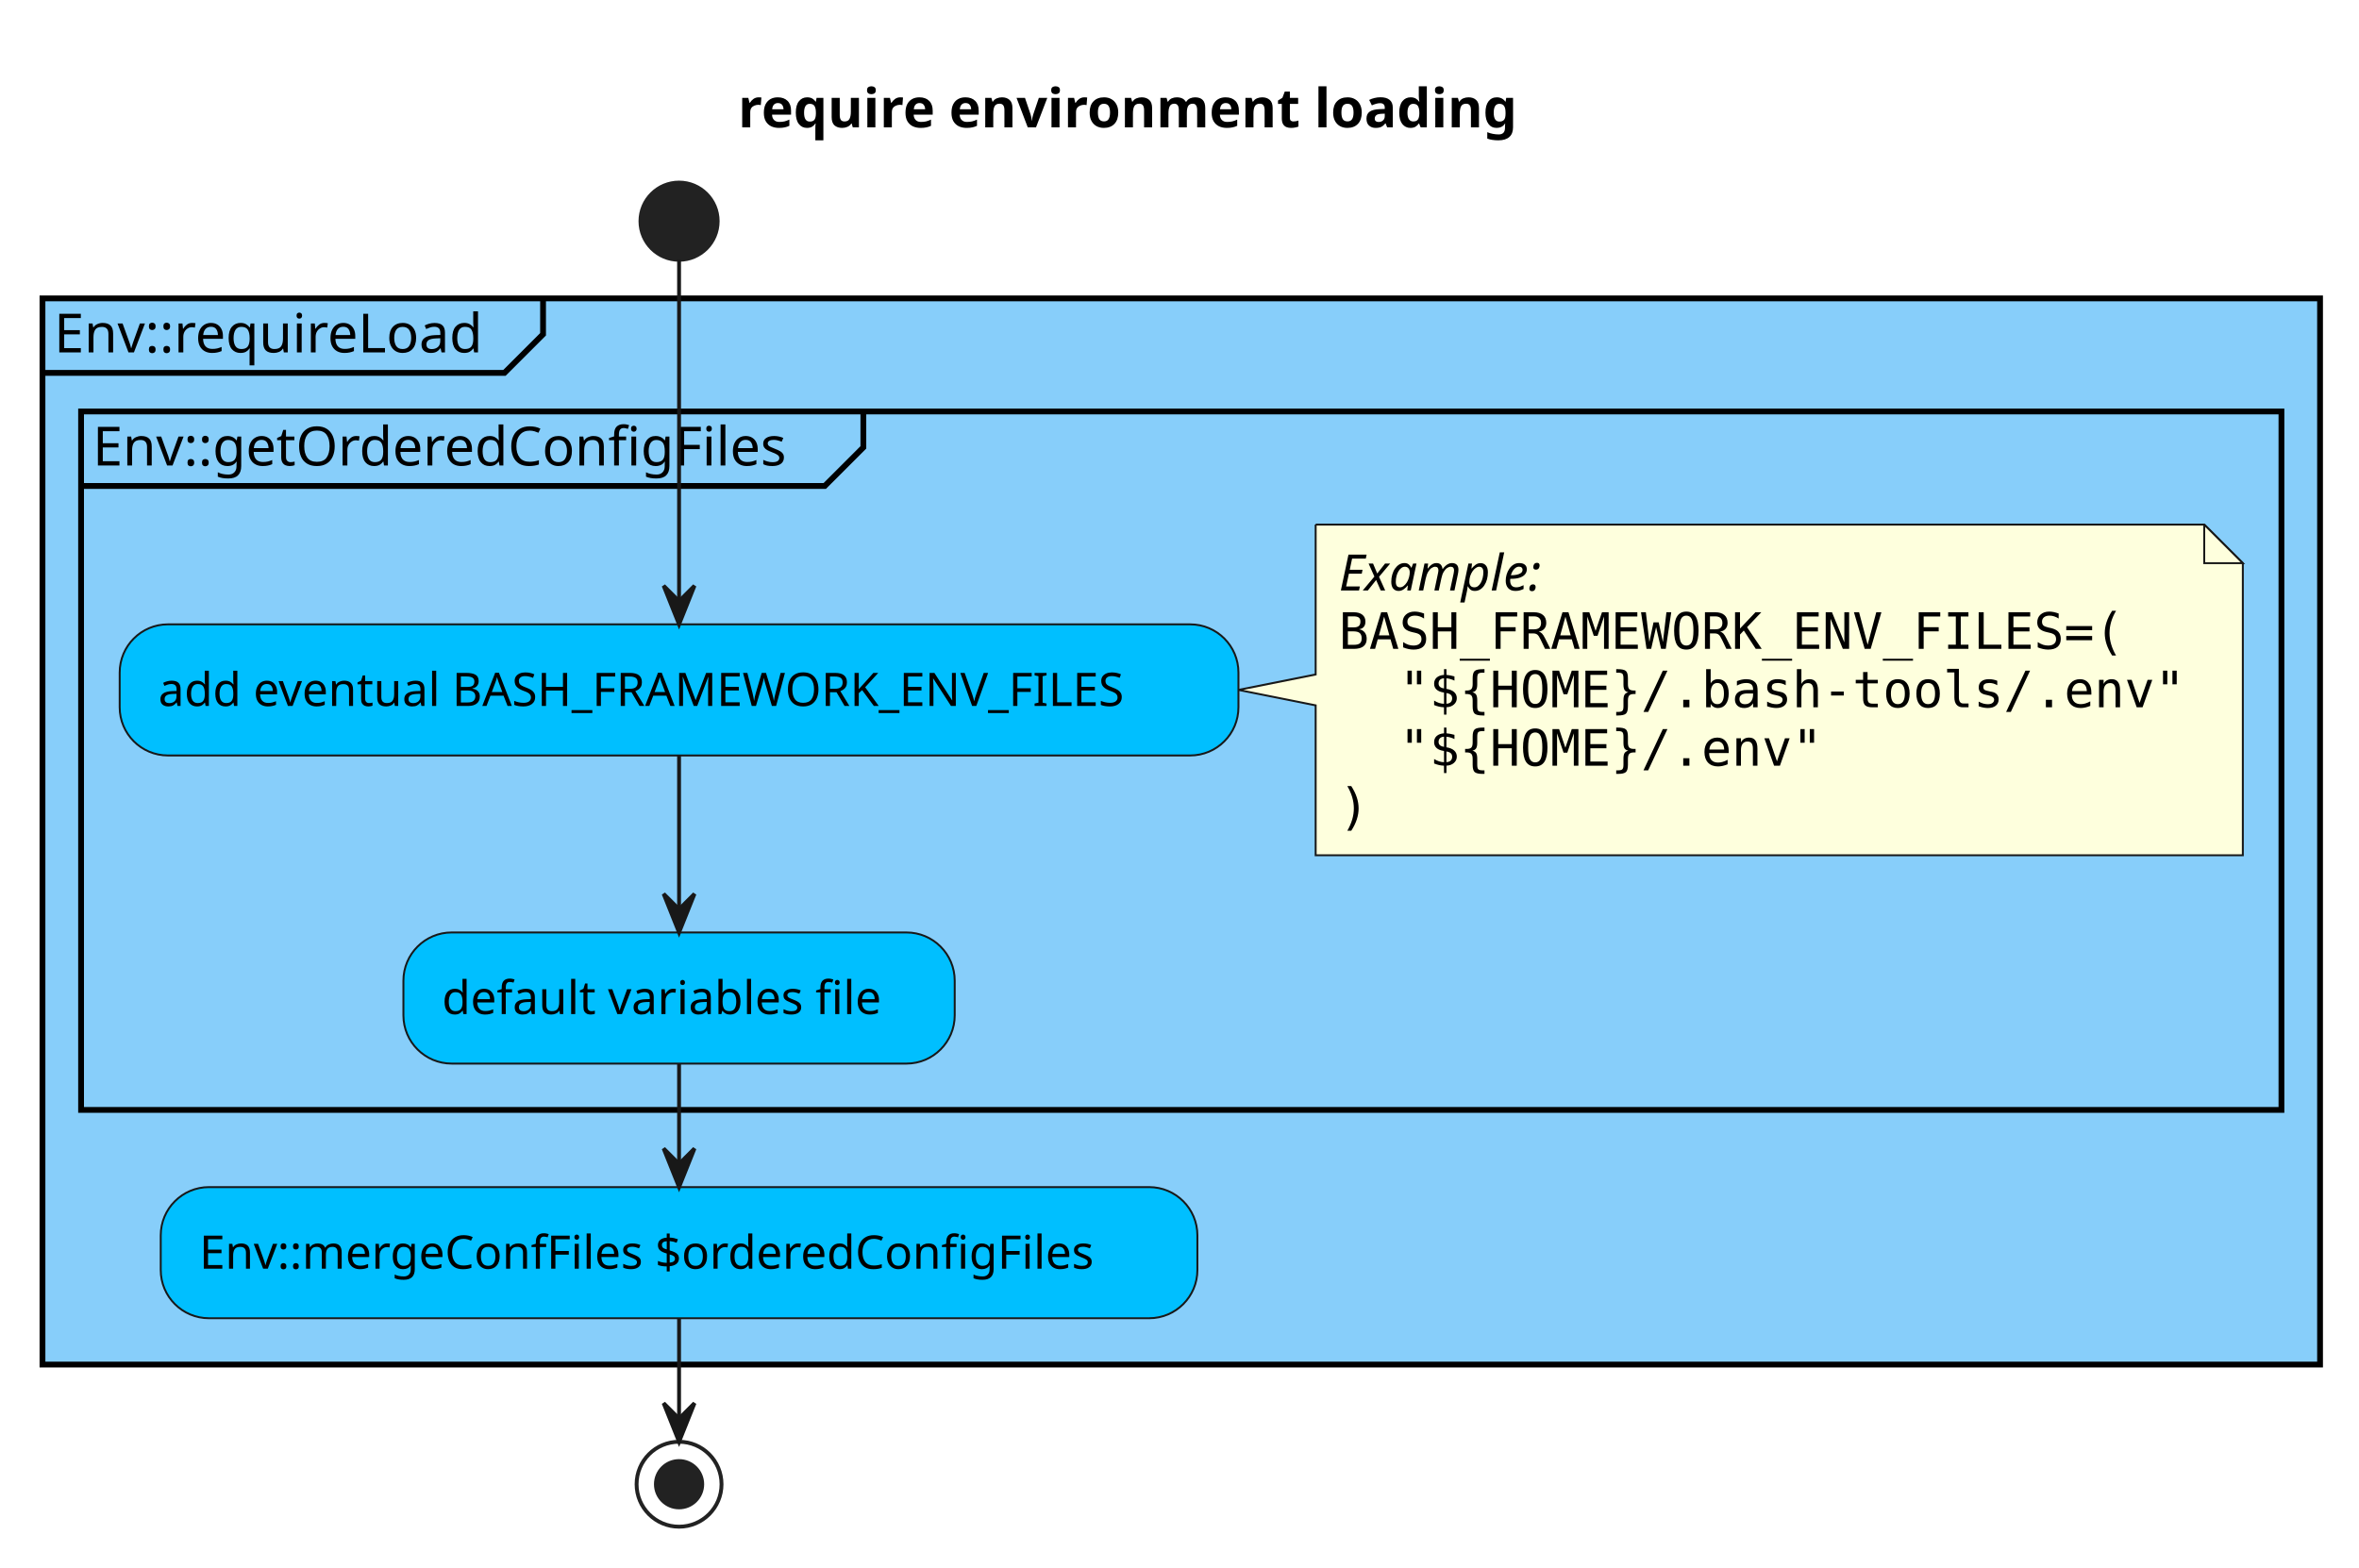
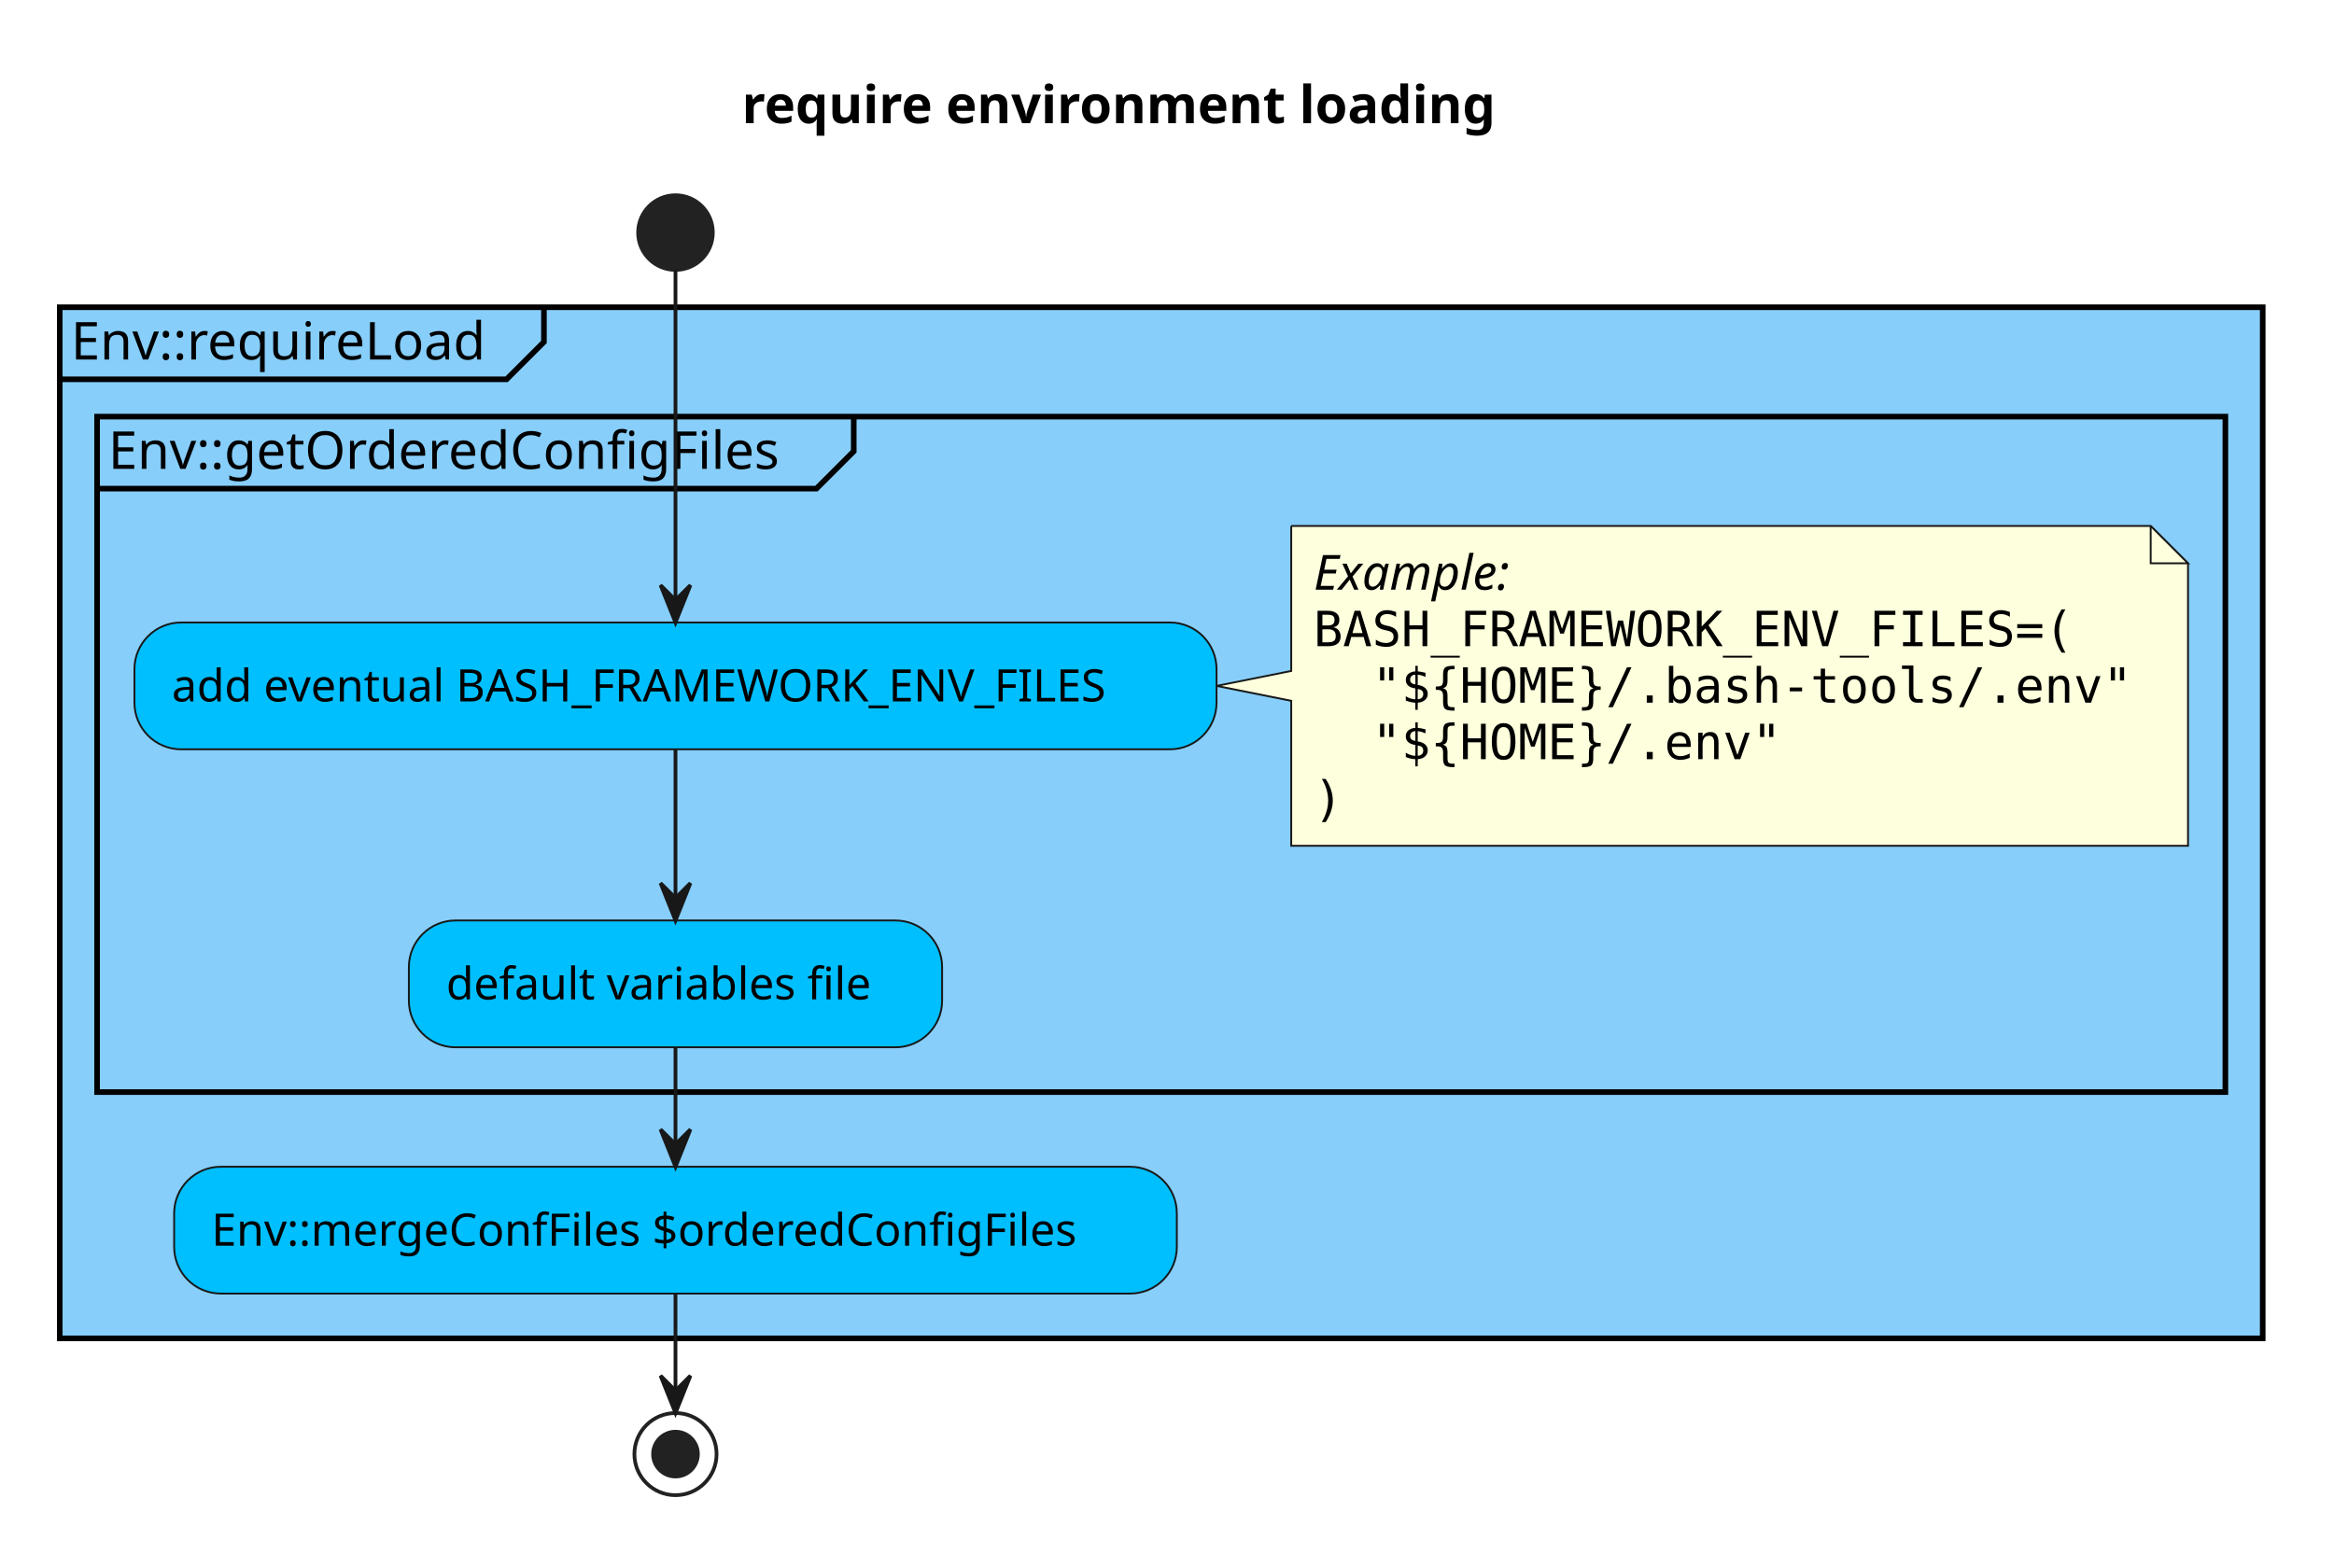
- <svg xmlns="http://www.w3.org/2000/svg" contentStyleType="text/css" data-diagram-type="ACTIVITY" height="406px" preserveAspectRatio="none" style="width:611px;height:406px;background:#FFFFFF;" version="1.1" viewBox="0 0 611 406" width="611px" zoomAndPan="magnify">
+ <svg xmlns="http://www.w3.org/2000/svg" contentStyleType="text/css" data-diagram-type="ACTIVITY" height="420px" preserveAspectRatio="none" style="width:625px;height:420px;background:#FFFFFF;" version="1.1" viewBox="0 0 625 420" width="625px" zoomAndPan="magnify">
  <defs />
  <g>
    <g class="title" data-source-line="1">
-       <text fill="#000000" font-family="sans-serif" font-size="14" font-weight="bold" lengthAdjust="spacing" textLength="226.625" x="191.144" y="32.995">require environment loading</text>
+       <text fill="#000000" font-family="sans-serif" font-size="14" font-weight="700" lengthAdjust="spacing" textLength="226.625" x="198.644" y="32.995">require environment loading</text>
    </g>
-     <ellipse cx="175.883" cy="57.297" fill="#222222" rx="10" ry="10" style="stroke:#222222;stroke-width:1;" />
-     <rect fill="#87CEFA" height="276.195" style="stroke:#000000;stroke-width:1.5;" width="589.912" x="11" y="77.297" />
-     <path d="M140.656,77.297 L140.656,86.594 L130.656,96.594 L11,96.594" fill="none" style="stroke:#000000;stroke-width:1.5;" />
-     <text fill="#000000" font-family="sans-serif" font-size="14" lengthAdjust="spacing" textLength="119.656" x="14" y="91.292">Env::requireLoad</text>
-     <rect fill="#87CEFA" height="180.93" style="stroke:#000000;stroke-width:1.5;" width="569.912" x="21" y="106.594" />
-     <path d="M223.616,106.594 L223.616,115.891 L213.616,125.891 L21,125.891" fill="none" style="stroke:#000000;stroke-width:1.5;" />
-     <text fill="#000000" font-family="sans-serif" font-size="14" lengthAdjust="spacing" textLength="192.616" x="24" y="120.589">Env::getOrderedConfigFiles</text>
-     <path d="M340.766,135.891 L340.766,174.723 L320.766,178.723 L340.766,182.723 L340.766,221.555 A0,0 0 0 0 340.766,221.555 L580.912,221.555 A0,0 0 0 0 580.912,221.555 L580.912,145.891 L570.912,135.891 L340.766,135.891 A0,0 0 0 0 340.766,135.891" fill="#FEFFDD" style="stroke:#181818;stroke-width:0.5;" />
-     <path d="M570.912,135.891 L570.912,145.891 L580.912,145.891 L570.912,135.891" fill="#FEFFDD" style="stroke:#181818;stroke-width:0.5;" />
-     <text fill="#000000" font-family="sans-serif" font-size="13" font-style="italic" lengthAdjust="spacing" textLength="60.779" x="346.766" y="152.958">Example:</text>
-     <text fill="#000000" font-family="monospace" font-size="13" lengthAdjust="spacing" textLength="203.493" x="346.766" y="168.09">BASH_FRAMEWORK_ENV_FILES=(</text>
-     <text fill="#000000" font-family="monospace" font-size="13" lengthAdjust="spacing" textLength="203.493" x="362.419" y="183.223">"${HOME}/.bash-tools/.env"</text>
-     <text fill="#000000" font-family="monospace" font-size="13" lengthAdjust="spacing" textLength="109.573" x="362.419" y="198.356">"${HOME}/.env"</text>
-     <text fill="#000000" font-family="monospace" font-size="13" lengthAdjust="spacing" textLength="7.827" x="346.766" y="213.489">)</text>
-     <rect fill="#00BFFF" height="33.969" rx="12.5" ry="12.5" style="stroke:#181818;stroke-width:0.5;" width="289.766" x="31" y="161.738" />
-     <text fill="#000000" font-family="sans-serif" font-size="12" lengthAdjust="spacing" textLength="269.766" x="41" y="182.877">add eventual BASH_FRAMEWORK_ENV_FILES</text>
-     <rect fill="#00BFFF" height="33.969" rx="12.5" ry="12.5" style="stroke:#181818;stroke-width:0.5;" width="142.789" x="104.488" y="241.555" />
-     <text fill="#000000" font-family="sans-serif" font-size="12" lengthAdjust="spacing" textLength="122.789" x="114.488" y="262.693">default variables file</text>
-     <rect fill="#00BFFF" height="33.969" rx="12.5" ry="12.5" style="stroke:#181818;stroke-width:0.5;" width="268.502" x="41.632" y="307.523" />
-     <text fill="#000000" font-family="sans-serif" font-size="12" lengthAdjust="spacing" textLength="248.502" x="51.632" y="328.662">Env::mergeConfFiles $orderedConfigFiles</text>
-     <ellipse cx="175.883" cy="384.492" fill="none" rx="11" ry="11" style="stroke:#222222;stroke-width:1;" />
-     <ellipse cx="175.883" cy="384.492" fill="#222222" rx="6" ry="6" style="stroke:#222222;stroke-width:1;" />
-     <line style="stroke:#181818;stroke-width:1;" x1="175.883" x2="175.883" y1="195.707" y2="241.555" />
-     <polygon fill="#181818" points="171.883,231.555,175.883,241.555,179.883,231.555,175.883,235.555" style="stroke:#181818;stroke-width:1;" />
-     <line style="stroke:#181818;stroke-width:1;" x1="175.883" x2="175.883" y1="275.523" y2="307.523" />
-     <polygon fill="#181818" points="171.883,297.523,175.883,307.523,179.883,297.523,175.883,301.523" style="stroke:#181818;stroke-width:1;" />
-     <line style="stroke:#181818;stroke-width:1;" x1="175.883" x2="175.883" y1="67.297" y2="161.738" />
-     <polygon fill="#181818" points="171.883,151.738,175.883,161.738,179.883,151.738,175.883,155.738" style="stroke:#181818;stroke-width:1;" />
-     <line style="stroke:#181818;stroke-width:1;" x1="175.883" x2="175.883" y1="341.492" y2="373.492" />
-     <polygon fill="#181818" points="171.883,363.492,175.883,373.492,179.883,363.492,175.883,367.492" style="stroke:#181818;stroke-width:1;" />
+     <ellipse cx="180.883" cy="62.297" fill="#222222" rx="10" ry="10" style="stroke:#222222;stroke-width:1;" />
+     <rect fill="#87CEFA" height="276.195" style="stroke:#000000;stroke-width:1.5;" width="589.912" x="16" y="82.297" />
+     <path d="M145.656,82.297 L145.656,91.594 L135.656,101.594 L16,101.594" fill="none" style="stroke:#000000;stroke-width:1.5;" />
+     <text fill="#000000" font-family="sans-serif" font-size="14" lengthAdjust="spacing" textLength="119.656" x="19" y="96.292">Env::requireLoad</text>
+     <rect fill="#87CEFA" height="180.93" style="stroke:#000000;stroke-width:1.5;" width="569.912" x="26" y="111.594" />
+     <path d="M228.616,111.594 L228.616,120.891 L218.616,130.891 L26,130.891" fill="none" style="stroke:#000000;stroke-width:1.5;" />
+     <text fill="#000000" font-family="sans-serif" font-size="14" lengthAdjust="spacing" textLength="192.616" x="29" y="125.589">Env::getOrderedConfigFiles</text>
+     <path d="M345.766,140.891 L345.766,179.723 L325.766,183.723 L345.766,187.723 L345.766,226.555 A0,0 0 0 0 345.766,226.555 L585.912,226.555 A0,0 0 0 0 585.912,226.555 L585.912,150.891 L575.912,140.891 L345.766,140.891 A0,0 0 0 0 345.766,140.891" fill="#FEFFDD" style="stroke:#181818;stroke-width:0.5;" />
+     <path d="M575.912,140.891 L575.912,150.891 L585.912,150.891 L575.912,140.891" fill="#FEFFDD" style="stroke:#181818;stroke-width:0.5;" />
+     <text fill="#000000" font-family="sans-serif" font-size="13" font-style="italic" lengthAdjust="spacing" textLength="60.779" x="351.766" y="157.958">Example:</text>
+     <text fill="#000000" font-family="monospace" font-size="13" lengthAdjust="spacing" textLength="203.493" x="351.766" y="173.09">BASH_FRAMEWORK_ENV_FILES=(</text>
+     <text fill="#000000" font-family="monospace" font-size="13" lengthAdjust="spacing" textLength="203.493" x="367.419" y="188.223">"${HOME}/.bash-tools/.env"</text>
+     <text fill="#000000" font-family="monospace" font-size="13" lengthAdjust="spacing" textLength="109.573" x="367.419" y="203.356">"${HOME}/.env"</text>
+     <text fill="#000000" font-family="monospace" font-size="13" lengthAdjust="spacing" textLength="7.827" x="351.766" y="218.489">)</text>
+     <rect fill="#00BFFF" height="33.969" rx="12.5" ry="12.5" style="stroke:#181818;stroke-width:0.5;" width="289.766" x="36" y="166.738" />
+     <text fill="#000000" font-family="sans-serif" font-size="12" lengthAdjust="spacing" textLength="269.766" x="46" y="187.877">add eventual BASH_FRAMEWORK_ENV_FILES</text>
+     <rect fill="#00BFFF" height="33.969" rx="12.5" ry="12.5" style="stroke:#181818;stroke-width:0.5;" width="142.789" x="109.488" y="246.555" />
+     <text fill="#000000" font-family="sans-serif" font-size="12" lengthAdjust="spacing" textLength="122.789" x="119.488" y="267.693">default variables file</text>
+     <rect fill="#00BFFF" height="33.969" rx="12.5" ry="12.5" style="stroke:#181818;stroke-width:0.5;" width="268.502" x="46.632" y="312.523" />
+     <text fill="#000000" font-family="sans-serif" font-size="12" lengthAdjust="spacing" textLength="248.502" x="56.632" y="333.662">Env::mergeConfFiles $orderedConfigFiles</text>
+     <ellipse cx="180.883" cy="389.492" fill="none" rx="11" ry="11" style="stroke:#222222;stroke-width:1;" />
+     <ellipse cx="180.883" cy="389.492" fill="#222222" rx="6" ry="6" style="stroke:#222222;stroke-width:1;" />
+     <line style="stroke:#181818;stroke-width:1;" x1="180.883" x2="180.883" y1="200.707" y2="246.555" />
+     <polygon fill="#181818" points="176.883,236.555,180.883,246.555,184.883,236.555,180.883,240.555" style="stroke:#181818;stroke-width:1;" />
+     <line style="stroke:#181818;stroke-width:1;" x1="180.883" x2="180.883" y1="280.523" y2="312.523" />
+     <polygon fill="#181818" points="176.883,302.523,180.883,312.523,184.883,302.523,180.883,306.523" style="stroke:#181818;stroke-width:1;" />
+     <line style="stroke:#181818;stroke-width:1;" x1="180.883" x2="180.883" y1="72.297" y2="166.738" />
+     <polygon fill="#181818" points="176.883,156.738,180.883,166.738,184.883,156.738,180.883,160.738" style="stroke:#181818;stroke-width:1;" />
+     <line style="stroke:#181818;stroke-width:1;" x1="180.883" x2="180.883" y1="346.492" y2="378.492" />
+     <polygon fill="#181818" points="176.883,368.492,180.883,378.492,184.883,368.492,180.883,372.492" style="stroke:#181818;stroke-width:1;" />
  </g>
</svg>
